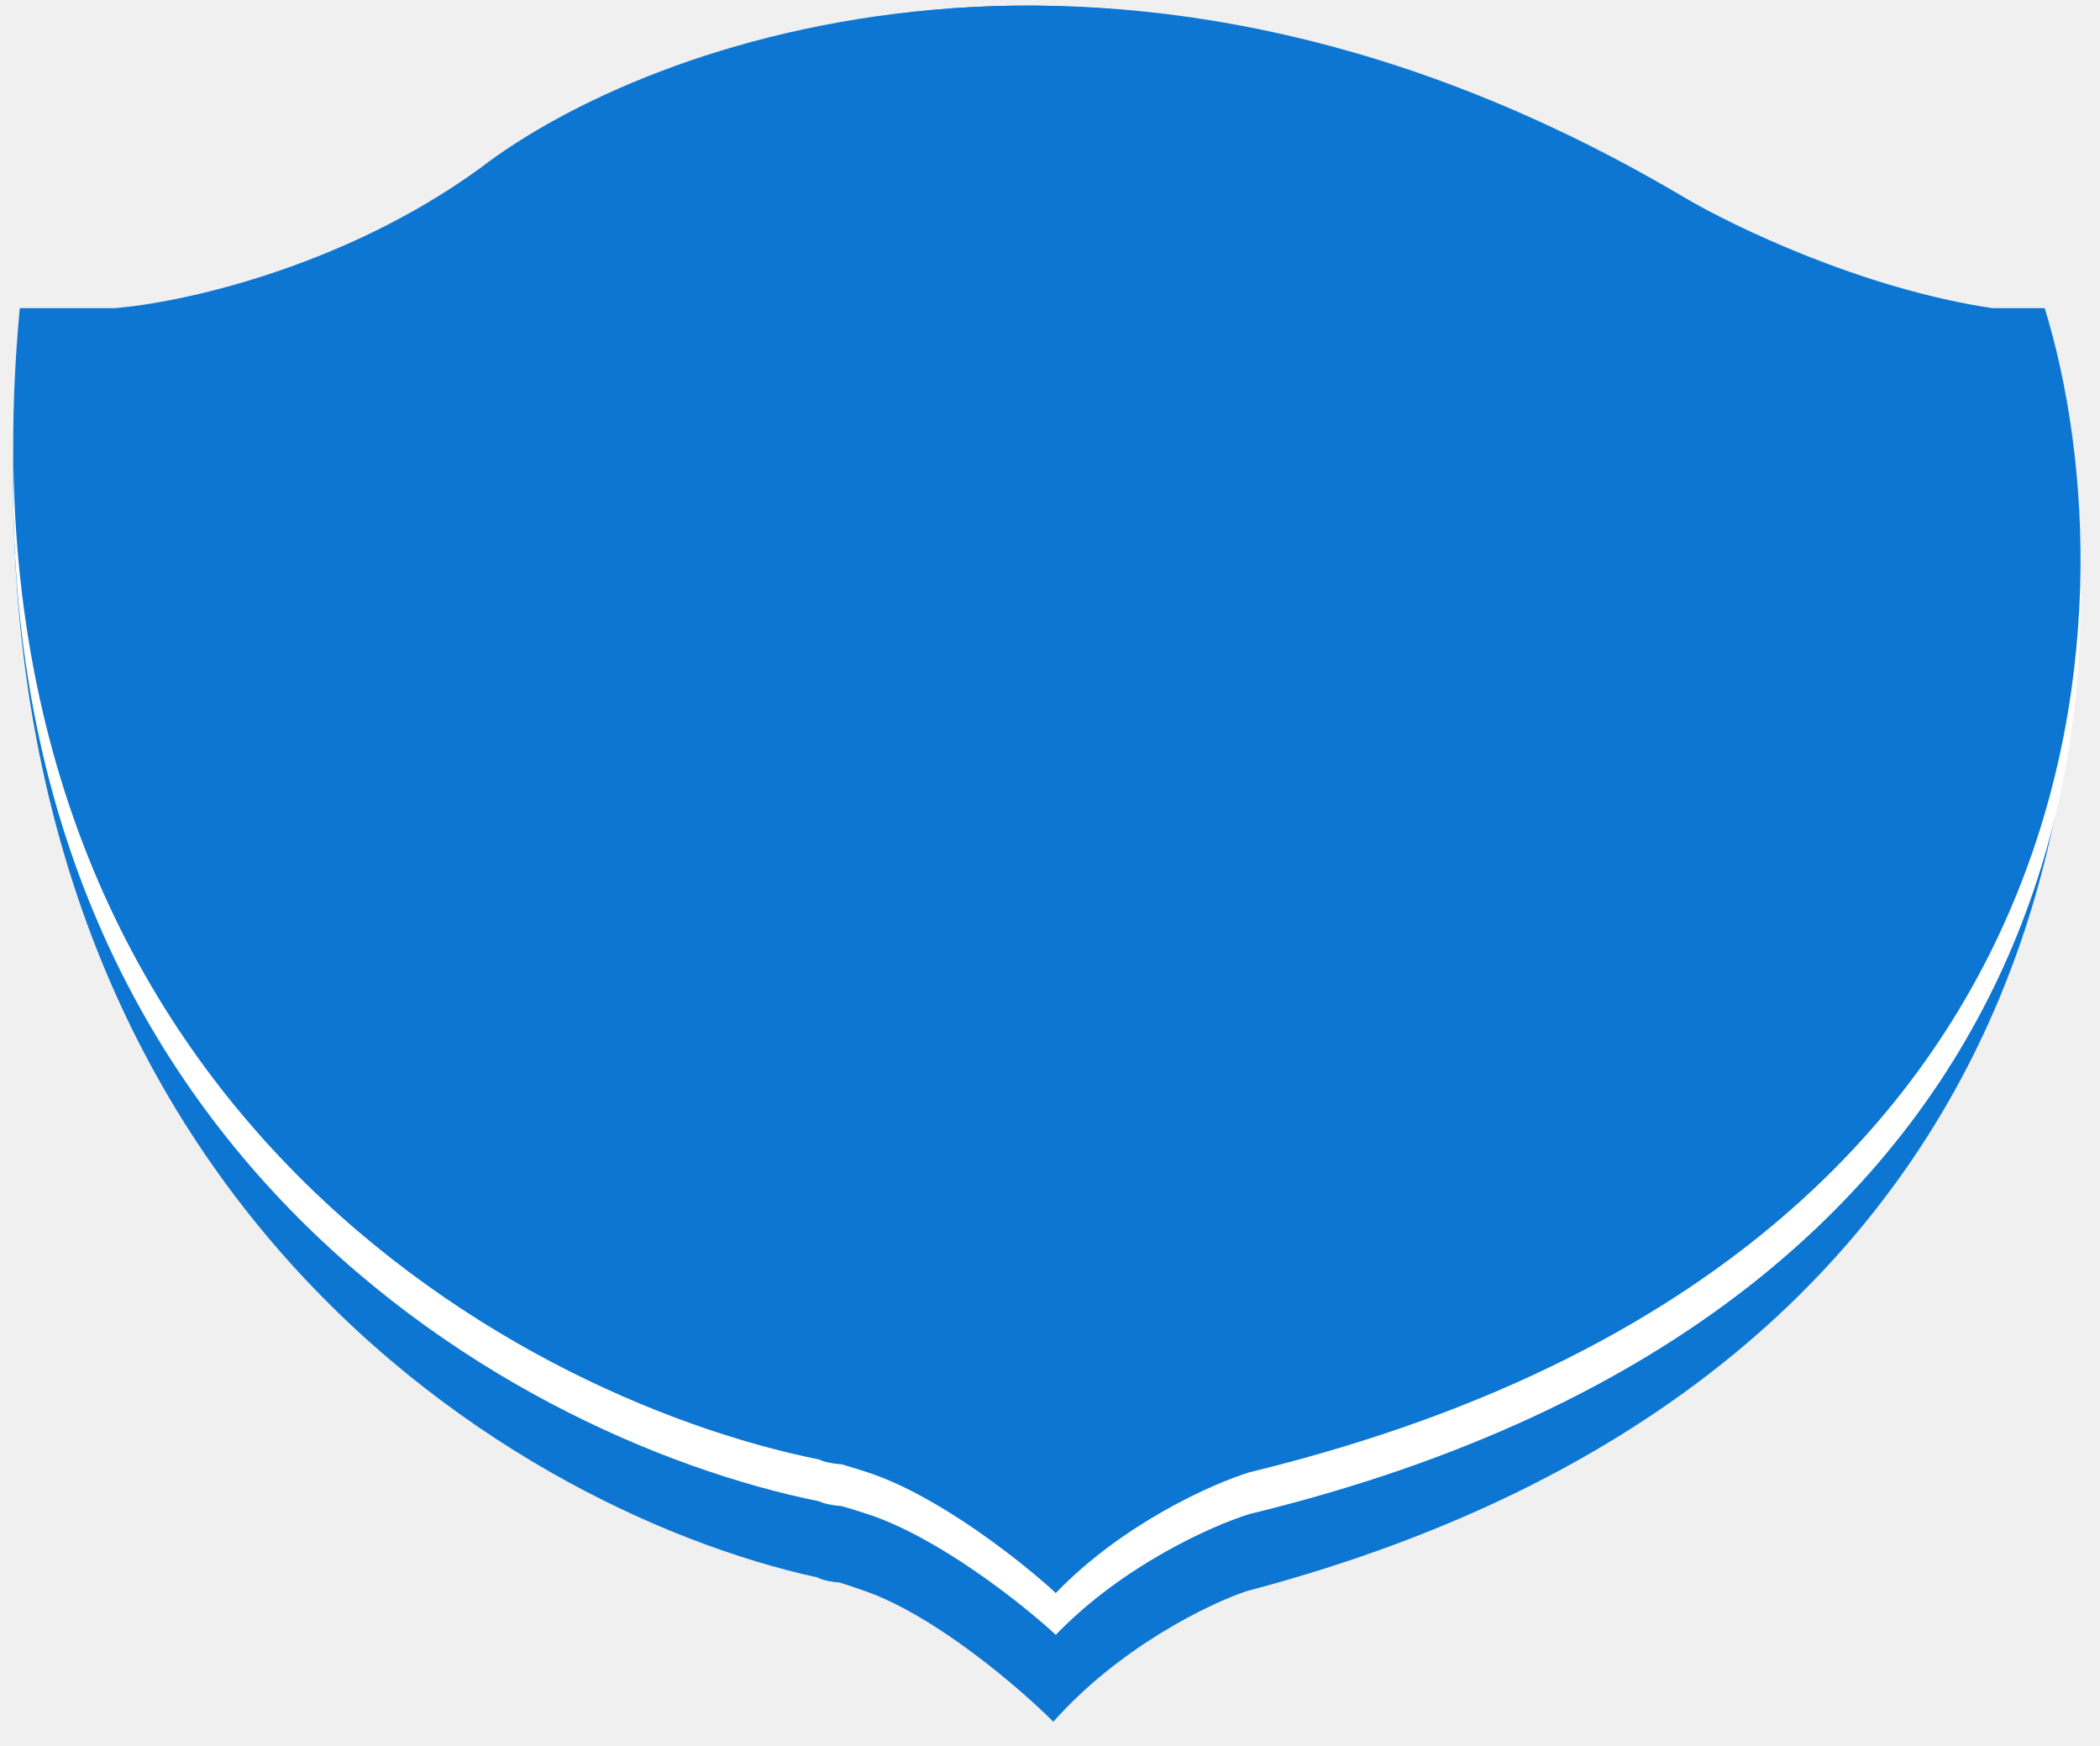
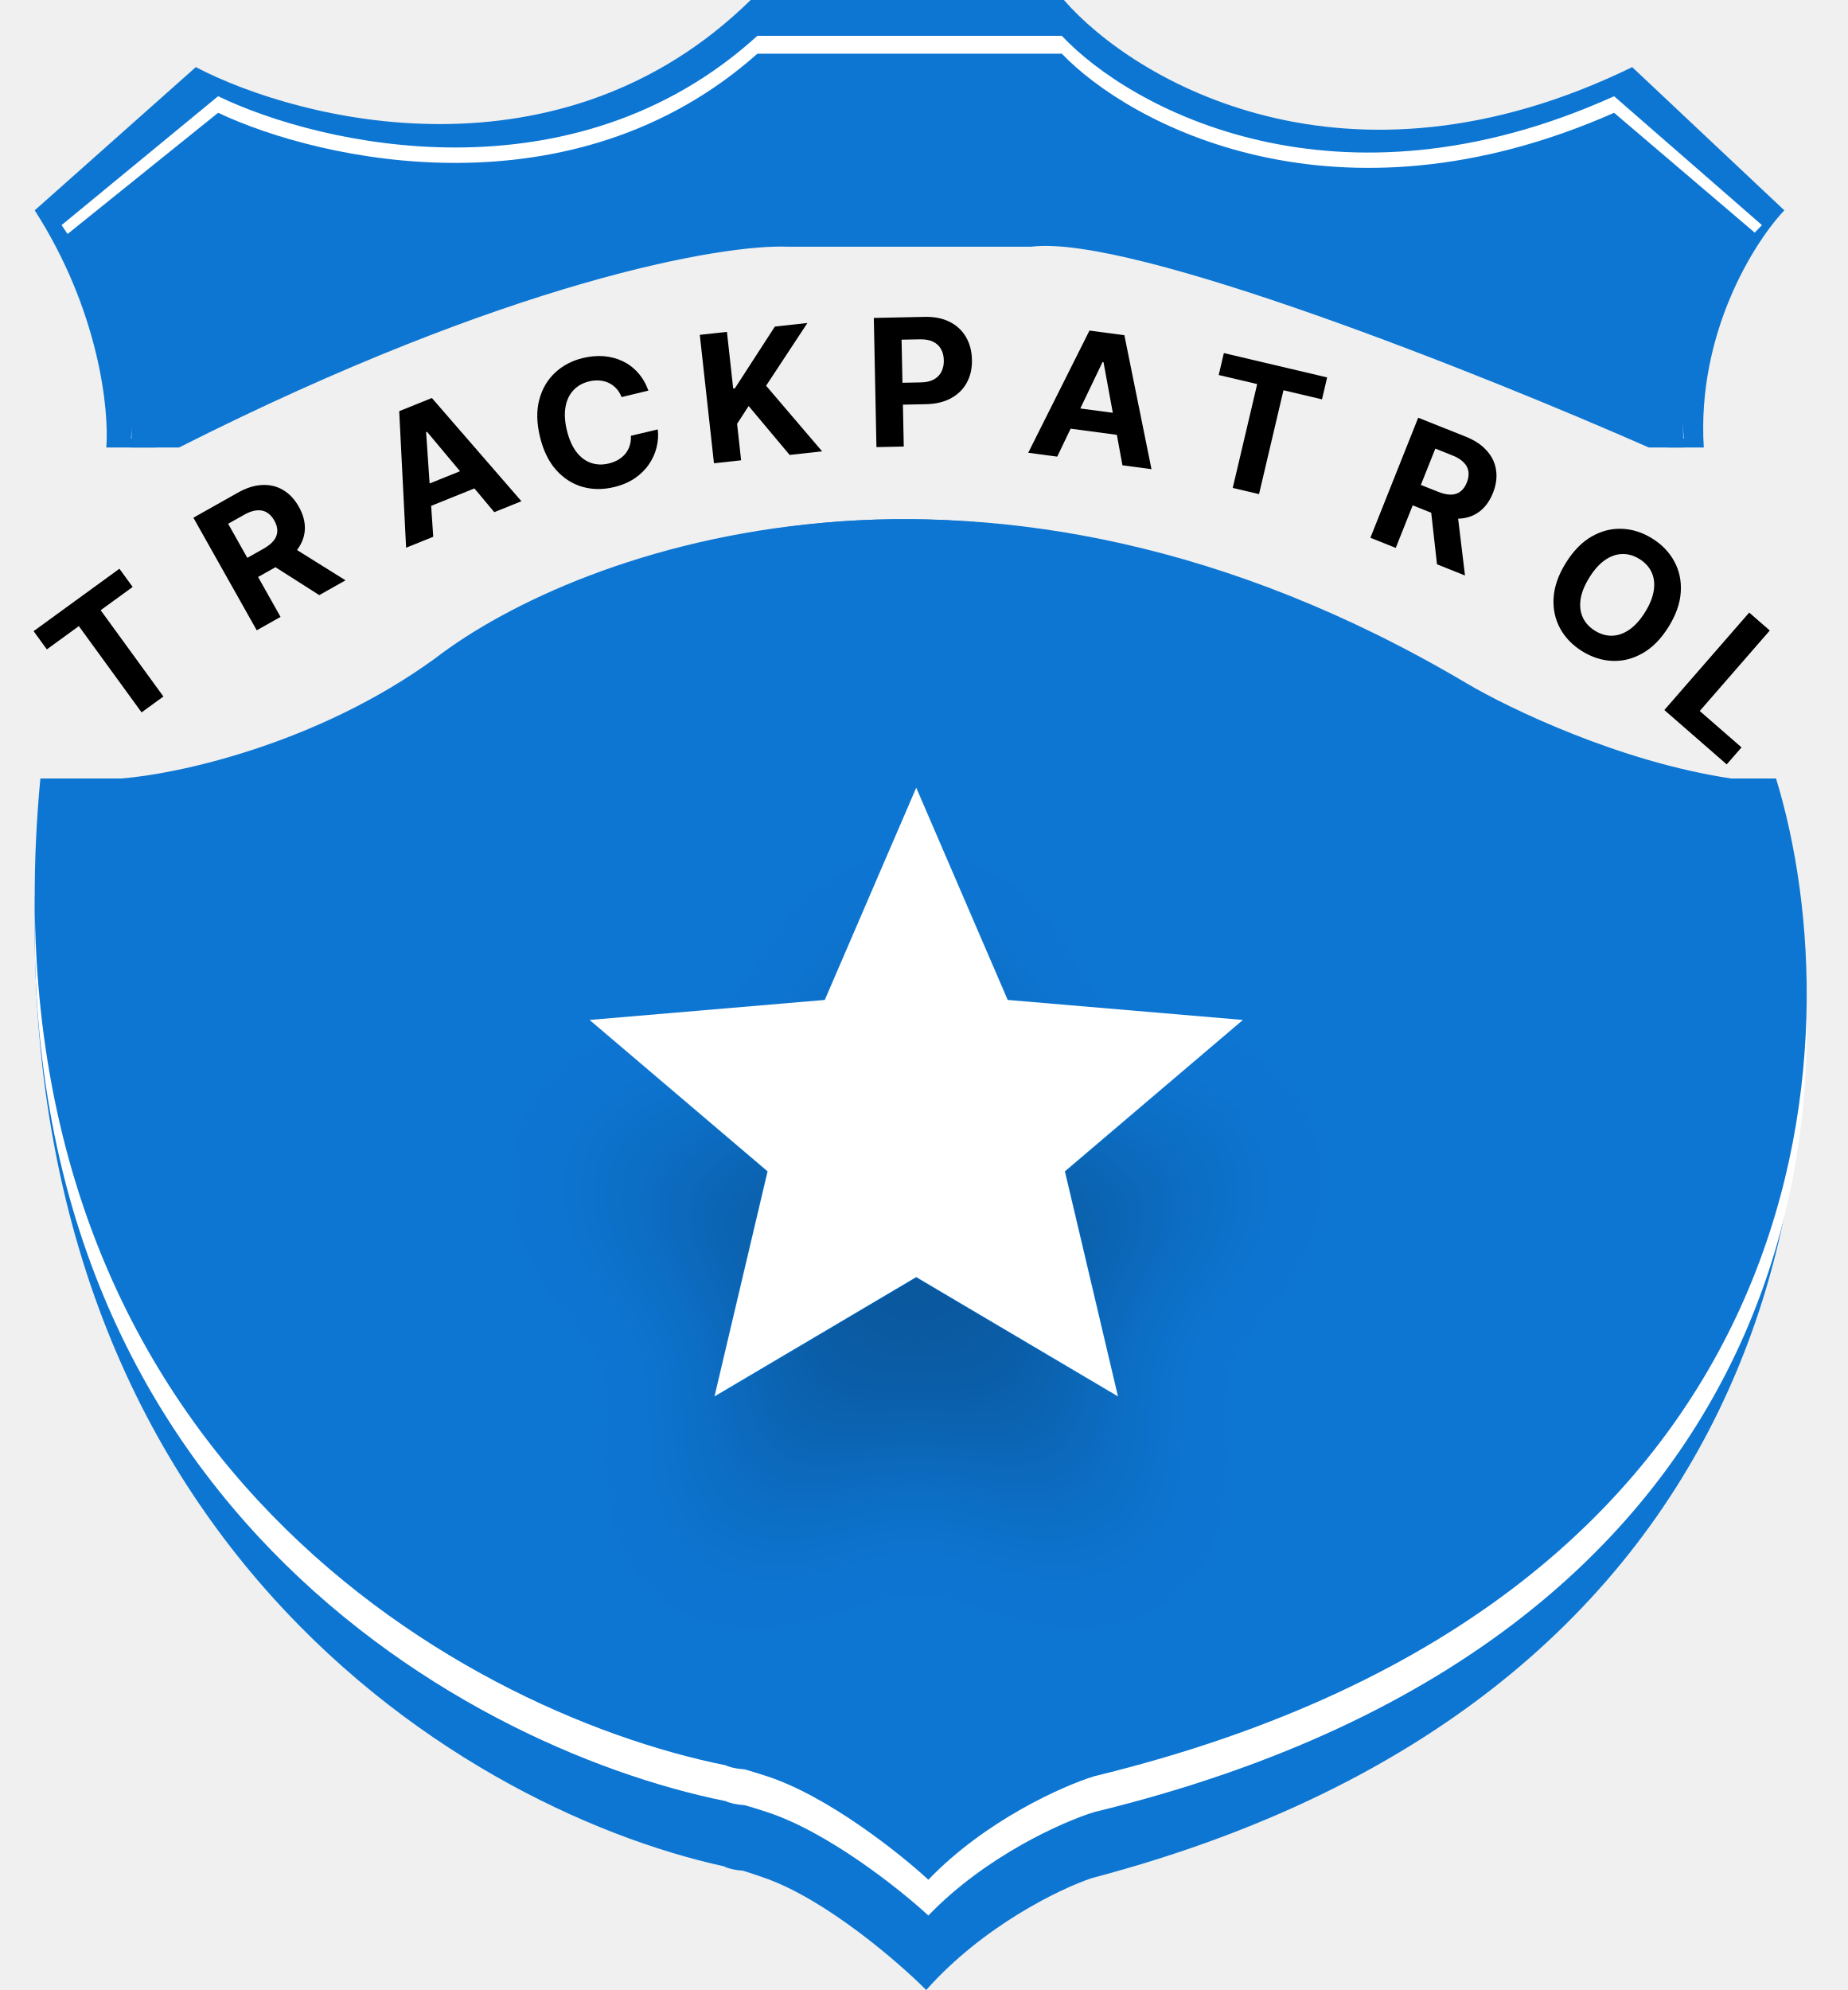
- <svg xmlns="http://www.w3.org/2000/svg" width="77" height="64" viewBox="0 0 77 64" fill="none">
-   <path d="M1.678 12.195H4.167C6.528 12.004 12.513 10.626 17.566 6.644C23.692 1.54 41.072 -5.377 61.592 7.793C63.379 8.941 68.139 11.43 72.886 12.195H74.8C78.182 24.127 77.097 50.058 45.705 58.327C44.365 58.774 41.072 60.356 38.622 63.112C37.41 61.9 34.334 59.246 31.731 58.327C31.339 58.189 31.025 58.085 30.778 58.008C30.366 57.984 30.009 57.863 29.991 57.828C18.429 55.305 -1.962 42.9 0.721 12.195H1.678Z" fill="#0D76D3" />
-   <path d="M1.685 12.828H4.179C6.546 12.65 12.544 11.376 17.609 7.693C23.748 2.971 41.169 -3.427 61.735 8.755C63.526 9.817 68.297 12.119 73.055 12.828H74.973C78.362 23.865 77.275 47.851 45.812 55.5C44.468 55.913 41.169 57.377 38.713 59.927C37.498 58.805 34.415 56.35 31.806 55.5C31.413 55.372 31.099 55.276 30.851 55.206C30.438 55.183 30.081 55.071 30.062 55.038C18.474 52.705 -1.963 41.23 0.726 12.828H1.685Z" fill="white" />
-   <path d="M1.686 11.296H4.18C6.546 11.119 12.544 9.844 17.609 6.161C23.749 1.44 41.169 -4.958 61.736 7.224C63.526 8.286 68.297 10.588 73.055 11.296H74.973C78.363 22.333 77.276 46.32 45.812 53.969C44.469 54.382 41.169 55.846 38.713 58.395C37.498 57.274 34.416 54.819 31.806 53.969C31.414 53.841 31.099 53.745 30.851 53.674C30.438 53.652 30.081 53.54 30.063 53.507C18.474 51.174 -1.963 39.699 0.726 11.296H1.686Z" fill="#0D76D3" />
+ <svg xmlns="http://www.w3.org/2000/svg" width="52" height="56" viewBox="0 0 52 56" fill="none">
+   <path d="M5.511 1.889L0.977 5.919C2.791 8.741 3.076 11.545 2.992 12.594H4.377C13.949 7.254 20.12 6.087 22.01 6.171H29.062C31.984 5.768 42.203 10.285 46.947 12.594H47.954C47.753 9.37 49.382 6.801 50.221 5.919L45.939 1.889C37.879 5.819 31.917 2.267 29.944 0H21.128C15.788 5.239 8.492 3.442 5.511 1.889Z" fill="#0D76D3" />
+   <path d="M6.139 2.708L1.733 6.335C3.495 8.874 3.773 11.398 3.691 12.342H5.037C14.34 7.536 20.338 6.486 22.174 6.562H29.028C31.868 6.199 41.798 10.264 46.409 12.342H47.388C47.192 9.441 48.775 7.128 49.591 6.335L45.43 2.708C37.596 6.244 31.802 3.048 29.885 1.008H21.317C16.127 5.723 9.036 4.106 6.139 2.708Z" fill="white" />
+   <path d="M6.139 3.174L1.733 6.72C3.495 9.203 3.773 11.671 3.691 12.594H5.037C14.34 7.895 20.338 6.868 22.174 6.942H29.028C31.868 6.587 41.798 10.562 46.409 12.594H47.388C47.192 9.757 48.775 7.496 49.591 6.72L45.43 3.174C37.596 6.632 31.802 3.506 29.885 1.511H21.317C16.127 6.122 9.036 4.541 6.139 3.174Z" fill="#0D76D3" />
+   <path d="M1.762 22.499H3.4C4.953 22.373 8.891 21.466 12.216 18.846C16.246 15.488 27.681 10.937 41.183 19.602C42.358 20.358 45.49 21.995 48.613 22.499H49.873C52.098 30.349 51.384 47.411 30.729 52.851C29.848 53.145 27.681 54.186 26.069 56C25.272 55.202 23.248 53.456 21.535 52.851C21.278 52.76 21.071 52.692 20.908 52.642C20.637 52.626 20.403 52.546 20.391 52.523C12.783 50.863 -0.633 42.701 1.133 22.499H1.762Z" fill="#0D76D3" />
+   <path d="M1.767 22.915H3.408C4.965 22.798 8.911 21.96 12.244 19.536C16.283 16.43 27.745 12.22 41.277 20.235C42.455 20.934 45.594 22.449 48.724 22.915H49.987C52.217 30.177 51.501 45.959 30.8 50.992C29.916 51.263 27.745 52.226 26.129 53.904C25.33 53.166 23.302 51.551 21.585 50.992C21.326 50.907 21.119 50.844 20.956 50.798C20.685 50.783 20.45 50.709 20.438 50.688C12.813 49.153 -0.634 41.603 1.136 22.915H1.767Z" fill="white" />
+   <path d="M1.767 21.907H3.408C4.965 21.791 8.911 20.952 12.244 18.529C16.283 15.422 27.745 11.213 41.277 19.228C42.455 19.927 45.594 21.441 48.724 21.907H49.987C52.217 29.169 51.501 44.951 30.8 49.984C29.916 50.256 27.745 51.219 26.129 52.897C25.33 52.159 23.302 50.543 21.585 49.984C21.326 49.9 21.119 49.837 20.956 49.79C20.684 49.775 20.45 49.702 20.438 49.68C12.813 48.145 -0.634 40.595 1.136 21.907H1.767Z" fill="#0D76D3" />
+   <path d="M1.318 18.274L0.946 17.761L3.361 16.005L3.734 16.517L2.833 17.172L4.599 19.6L3.985 20.047L2.219 17.619L1.318 18.274Z" fill="black" />
+   <path d="M7.226 17.737L5.443 14.569L6.693 13.865C6.932 13.73 7.16 13.658 7.378 13.648C7.596 13.637 7.793 13.684 7.969 13.79C8.146 13.894 8.293 14.051 8.411 14.261C8.53 14.471 8.586 14.678 8.581 14.88C8.575 15.082 8.508 15.271 8.381 15.449C8.255 15.626 8.071 15.783 7.827 15.92L6.99 16.391L6.687 15.853L7.416 15.442C7.544 15.37 7.64 15.293 7.705 15.21C7.77 15.128 7.803 15.04 7.805 14.946C7.808 14.852 7.78 14.753 7.721 14.649C7.662 14.544 7.591 14.467 7.508 14.419C7.426 14.37 7.332 14.351 7.225 14.362C7.119 14.371 7.002 14.412 6.873 14.485L6.421 14.739L7.896 17.36L7.226 17.737ZM8.126 15.332L9.725 16.331L8.986 16.747L7.403 15.739L8.126 15.332Z" fill="black" />
+   <path d="M12.194 15.105L11.43 15.413L11.236 11.571L12.155 11.2L14.676 14.105L13.912 14.413L12.019 12.151L11.993 12.162L12.194 15.105ZM11.613 13.798L13.418 13.071L13.642 13.628L11.837 14.355L11.613 13.798Z" fill="black" />
+   <path d="M18.25 10.992L17.494 11.174C17.457 11.079 17.408 10.999 17.347 10.934C17.286 10.867 17.215 10.814 17.135 10.776C17.056 10.738 16.968 10.716 16.874 10.708C16.781 10.7 16.684 10.708 16.582 10.732C16.399 10.777 16.251 10.86 16.137 10.984C16.023 11.107 15.949 11.263 15.916 11.454C15.883 11.643 15.895 11.861 15.954 12.106C16.015 12.358 16.104 12.56 16.22 12.714C16.337 12.867 16.474 12.971 16.631 13.026C16.788 13.08 16.955 13.086 17.134 13.043C17.234 13.019 17.323 12.984 17.402 12.937C17.482 12.889 17.549 12.832 17.604 12.766C17.658 12.698 17.698 12.622 17.724 12.538C17.751 12.453 17.762 12.362 17.757 12.263L18.514 12.084C18.533 12.251 18.522 12.42 18.48 12.589C18.439 12.757 18.367 12.917 18.264 13.067C18.163 13.216 18.03 13.346 17.866 13.459C17.703 13.57 17.508 13.653 17.281 13.707C16.966 13.783 16.666 13.78 16.384 13.697C16.102 13.614 15.856 13.455 15.647 13.219C15.439 12.983 15.289 12.673 15.197 12.288C15.104 11.903 15.097 11.557 15.177 11.252C15.257 10.947 15.404 10.693 15.618 10.492C15.833 10.289 16.095 10.15 16.406 10.075C16.611 10.026 16.807 10.009 16.996 10.024C17.186 10.04 17.362 10.086 17.525 10.164C17.687 10.241 17.83 10.348 17.953 10.486C18.078 10.624 18.177 10.793 18.25 10.992Z" fill="black" />
+   <path d="M20.095 13.037L19.696 9.423L20.46 9.339L20.636 10.932L20.684 10.927L21.809 9.19L22.725 9.089L21.562 10.855L23.139 12.701L22.225 12.802L21.071 11.426L20.746 11.926L20.859 12.953L20.095 13.037Z" fill="black" />
+   <path d="M24.668 12.582L24.594 8.947L26.028 8.917C26.304 8.912 26.54 8.959 26.736 9.061C26.932 9.161 27.083 9.303 27.189 9.486C27.295 9.669 27.351 9.881 27.356 10.122C27.361 10.364 27.314 10.578 27.213 10.765C27.113 10.951 26.965 11.098 26.769 11.205C26.575 11.312 26.338 11.369 26.059 11.374L25.145 11.393L25.132 10.777L25.922 10.761C26.07 10.758 26.191 10.73 26.286 10.677C26.382 10.623 26.453 10.55 26.498 10.458C26.545 10.365 26.567 10.258 26.564 10.139C26.562 10.018 26.536 9.913 26.485 9.824C26.436 9.734 26.362 9.665 26.264 9.617C26.166 9.569 26.043 9.546 25.893 9.549L25.375 9.559L25.437 12.566L24.668 12.582Z" fill="black" />
+   <path d="M29.756 12.85L28.94 12.741L30.664 9.302L31.646 9.433L32.409 13.203L31.592 13.094L31.059 10.193L31.031 10.189L29.756 12.85ZM29.894 11.426L31.823 11.683L31.744 12.278L29.815 12.021L29.894 11.426Z" fill="black" />
+   <path d="M34.301 10.553L34.446 9.936L37.353 10.621L37.208 11.238L36.124 10.982L35.436 13.905L34.696 13.731L35.384 10.808L34.301 10.553Z" fill="black" />
+   <path d="M38.57 15.133L39.916 11.755L41.249 12.286C41.504 12.388 41.704 12.521 41.847 12.684C41.993 12.846 42.08 13.029 42.108 13.233C42.138 13.436 42.109 13.649 42.02 13.872C41.93 14.097 41.805 14.27 41.644 14.393C41.483 14.515 41.294 14.583 41.076 14.595C40.859 14.608 40.621 14.563 40.361 14.46L39.469 14.104L39.698 13.53L40.475 13.839C40.611 13.894 40.732 13.92 40.837 13.919C40.942 13.918 41.032 13.888 41.105 13.831C41.18 13.774 41.24 13.69 41.284 13.579C41.329 13.467 41.344 13.363 41.33 13.268C41.316 13.174 41.272 13.089 41.196 13.013C41.122 12.936 41.017 12.87 40.879 12.816L40.398 12.624L39.284 15.418L38.57 15.133ZM41.007 14.323L41.233 16.195L40.445 15.88L40.236 14.016L41.007 14.323Z" fill="black" />
+   <path d="M46.963 17.639C46.754 17.976 46.512 18.223 46.237 18.379C45.964 18.537 45.678 18.61 45.382 18.598C45.087 18.586 44.803 18.495 44.531 18.326C44.256 18.155 44.049 17.94 43.908 17.68C43.767 17.419 43.707 17.132 43.727 16.817C43.748 16.502 43.862 16.177 44.071 15.841C44.28 15.504 44.522 15.257 44.795 15.099C45.069 14.942 45.353 14.869 45.648 14.881C45.944 14.892 46.229 14.983 46.503 15.154C46.776 15.323 46.982 15.538 47.123 15.798C47.265 16.058 47.326 16.345 47.306 16.66C47.287 16.976 47.172 17.302 46.963 17.639ZM46.301 17.227C46.437 17.009 46.518 16.805 46.546 16.615C46.575 16.425 46.555 16.255 46.485 16.104C46.416 15.954 46.302 15.829 46.144 15.731C45.986 15.633 45.825 15.586 45.659 15.59C45.493 15.595 45.331 15.651 45.172 15.761C45.015 15.87 44.868 16.034 44.733 16.252C44.597 16.471 44.515 16.674 44.486 16.864C44.459 17.055 44.479 17.225 44.549 17.376C44.618 17.526 44.732 17.651 44.89 17.749C45.048 17.847 45.209 17.894 45.375 17.889C45.541 17.885 45.703 17.828 45.86 17.718C46.018 17.609 46.166 17.445 46.301 17.227Z" fill="black" />
+   <path d="M46.844 19.981L49.232 17.238L49.811 17.743L47.84 20.008L49.016 21.032L48.599 21.51L46.844 19.981Z" fill="black" />
+   <g filter="url(#filter0_d_1_11)">
+     <path d="M20.111 39.294L21.605 32.962L16.594 28.702L23.214 28.139L25.788 22.166L28.362 28.139L34.982 28.702L29.971 32.962L31.465 39.294L25.788 35.937L20.111 39.294Z" fill="white" />
+   </g>
+   <defs>
+     <filter id="filter0_d_1_11" x="12.594" y="22.166" width="26.388" height="25.128" filterUnits="userSpaceOnUse" color-interpolation-filters="sRGB">
+       <feFlood flood-opacity="0" result="BackgroundImageFix" />
+       <feColorMatrix in="SourceAlpha" type="matrix" values="0 0 0 0 0 0 0 0 0 0 0 0 0 0 0 0 0 0 127 0" result="hardAlpha" />
+       <feOffset dy="4" />
+       <feGaussianBlur stdDeviation="2" />
+       <feComposite in2="hardAlpha" operator="out" />
+       <feColorMatrix type="matrix" values="0 0 0 0 0 0 0 0 0 0 0 0 0 0 0 0 0 0 0.25 0" />
+       <feBlend mode="normal" in2="BackgroundImageFix" result="effect1_dropShadow_1_11" />
+       <feBlend mode="normal" in="SourceGraphic" in2="effect1_dropShadow_1_11" result="shape" />
+     </filter>
+   </defs>
</svg>
